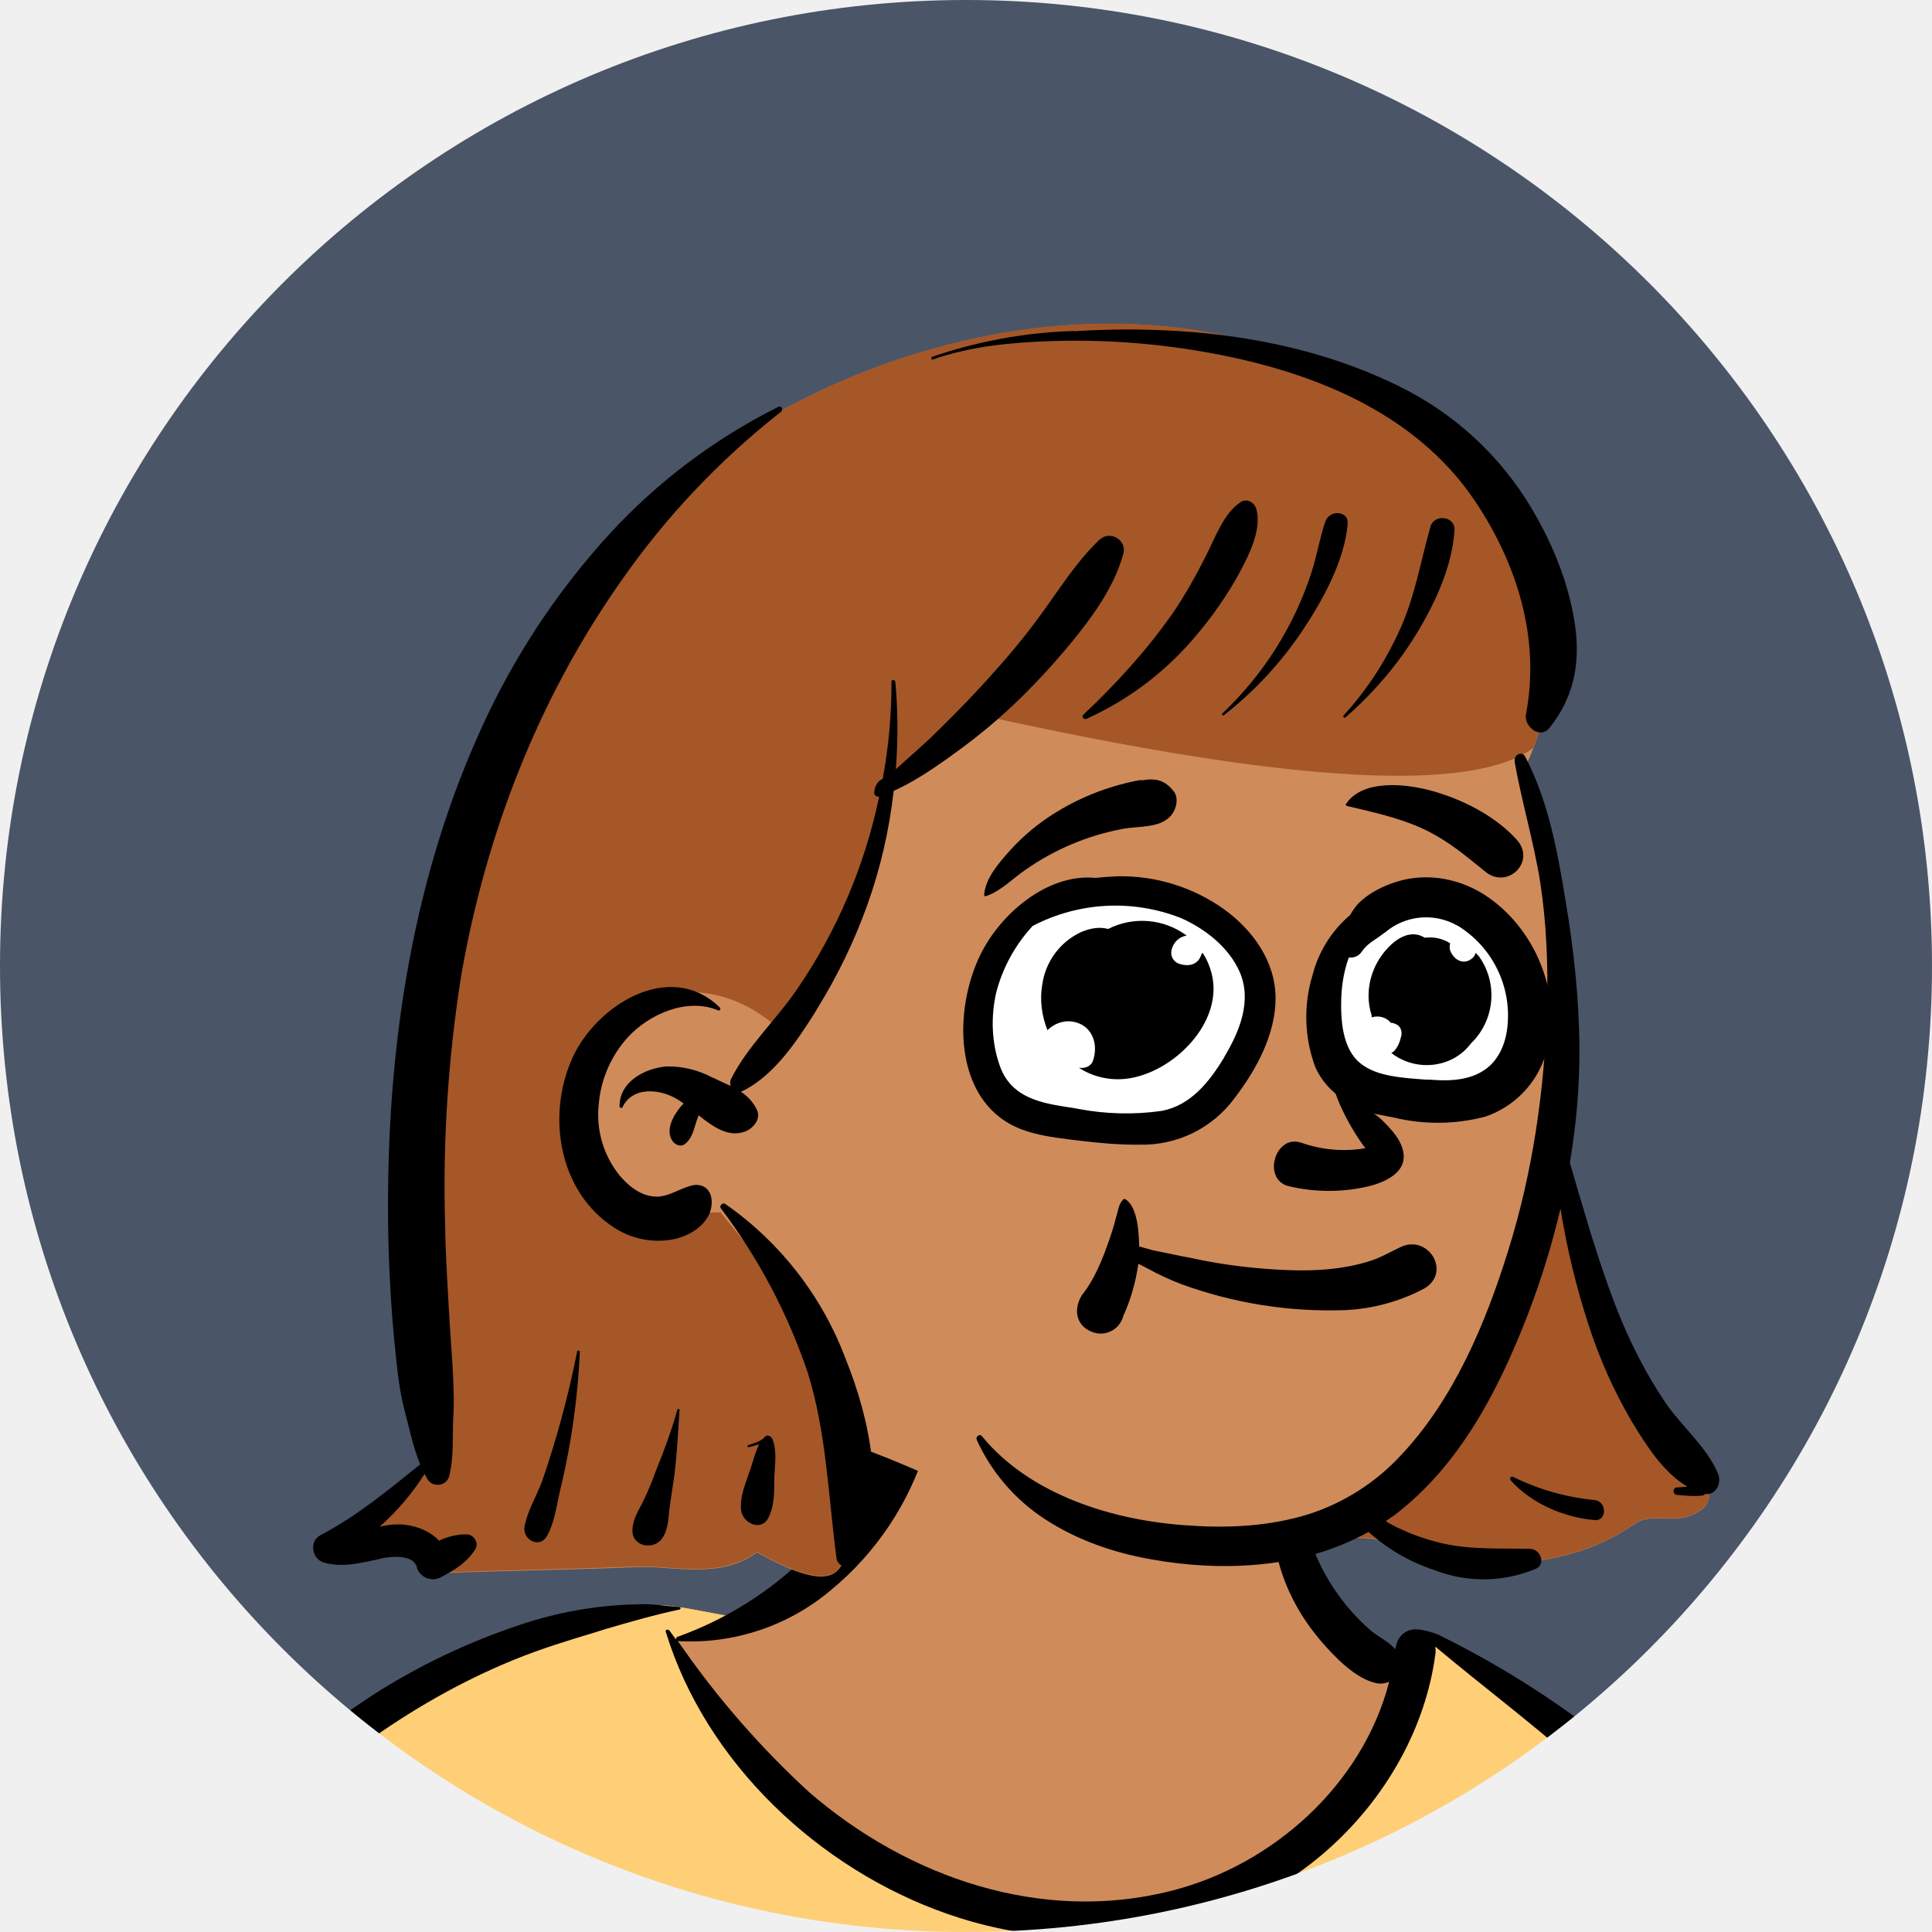
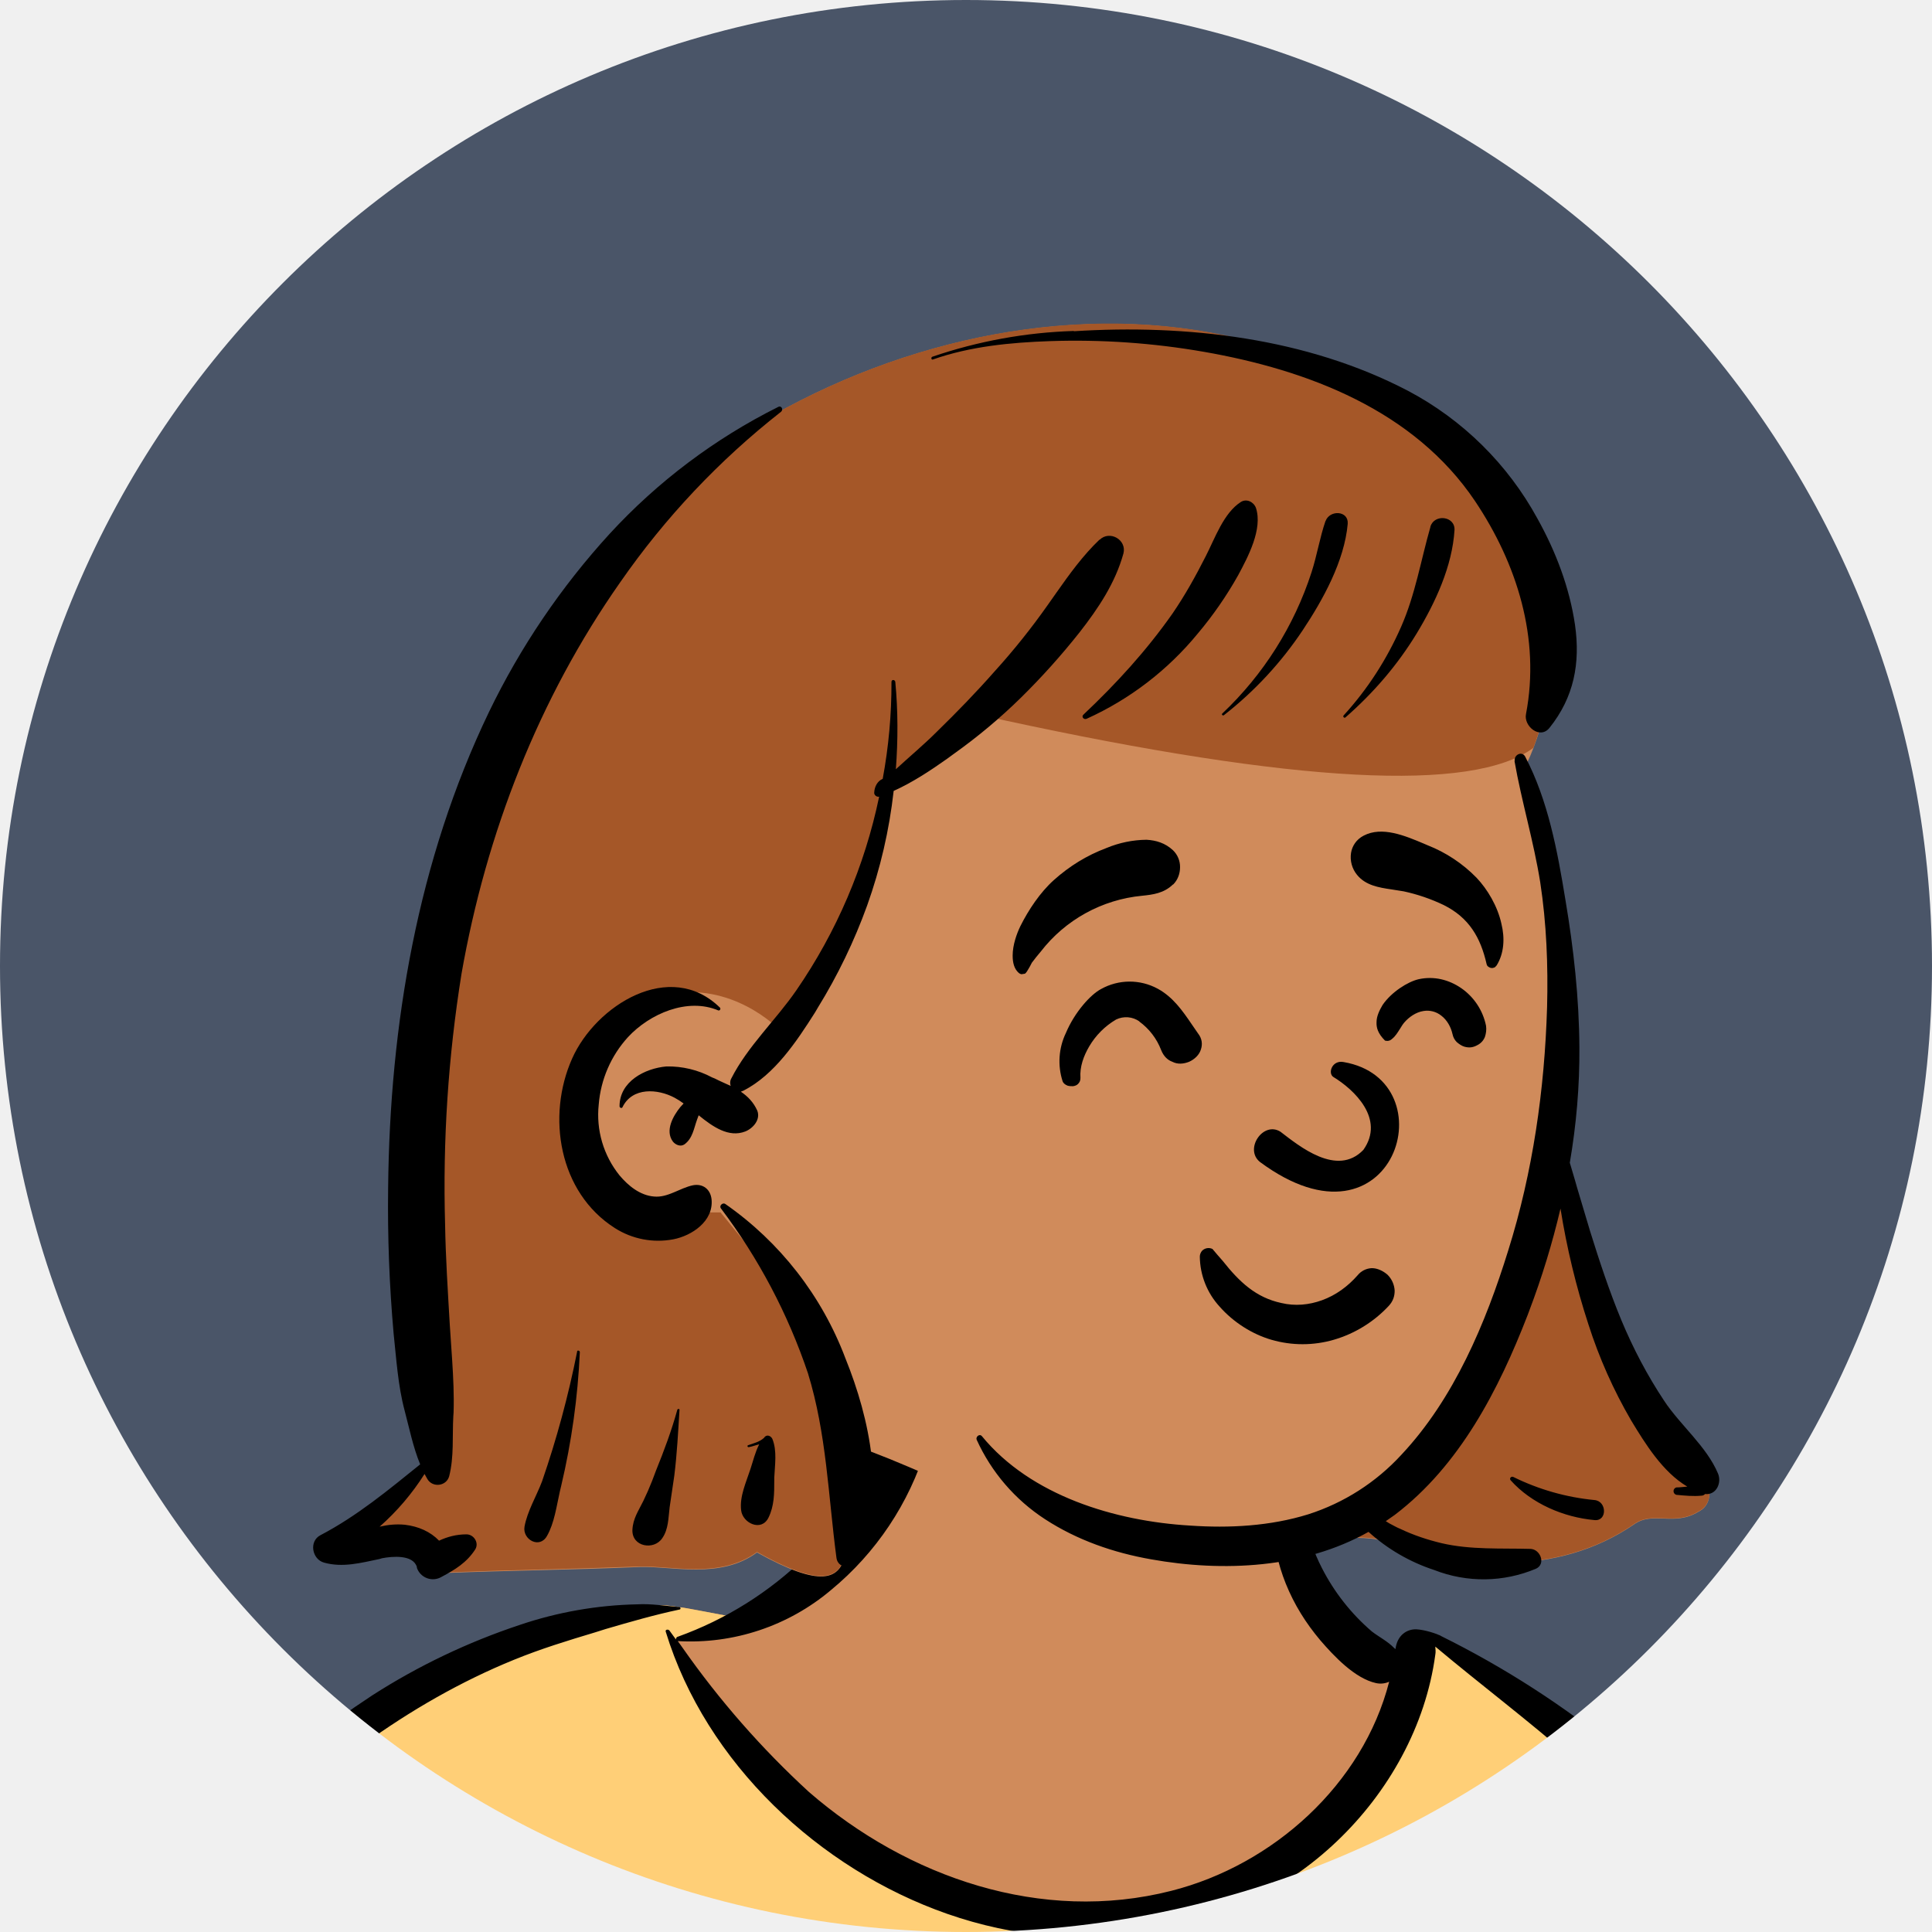
<svg xmlns="http://www.w3.org/2000/svg" viewBox="0 0 704 704" fill="none" shape-rendering="auto">
  <mask id="viewboxMask">
    <rect width="704" height="704" rx="352" ry="352" x="0" y="0" fill="#fff" />
  </mask>
  <g mask="url(#viewboxMask)">
    <rect fill="#4A5568" width="704" height="704" x="0" y="0" />
    <g fill-rule="evenodd" clip-rule="evenodd">
      <path d="M705.3 1074a2351.1 2351.1 0 0 1-15.6-101c-1-7.7-2.5-16.4 2.7-22 7.3-8 14-14.8 14.8-26.2.8-10.7-2.8-22.4-5-32.8a809.4 809.4 0 0 0-17.3-64.7c-6.6-21.7-13.9-43.2-21.3-64.6-6.9-20-13.5-40.3-22.5-59.5-17-36.5-46-63.5-81.6-81.6-9-4.5-27-20.5-36.3-24-8.5-3.4-8.5 6.3-16.9 2.6-6.7-2.9-13-6.7-16.7-13.2-4-7-14.3-16.9-15.9-25-3.3-17.4.3-32.2-12-45.3a90 90 0 0 0-41.1-23.8c-33.7-9.3-78.5-2.8-98.8 28.5-9.7 14.9-13 33-26.2 45.1-11.4 10.7-8.8 18-23.6 23.4-.9.3-23.6-4.5-24.4-4.2-16.2-3.5-31.7 6.2-46.5 11.8a325.4 325.4 0 0 0-63 32.3 399.2 399.2 0 0 0-102.3 98.5 482.5 482.5 0 0 0-76.4 161c-1.7 6.4-3.5 13-1.5 19.4 1.7 5.3 5.4 9.2 9.8 12.4 6 4.3 18 7 17.7 15.7-.1 6.6-2.4 13.5-3.5 20-1.3 7.7-2.3 15.5-3.4 23.2-4.8 35.4-8.6 71-10.3 106.6a920 920 0 0 0-.5 106c.1 2.3.8 4.5 2 6.2-1 .4-1.2 2.4.1 2.7l2.7.5a12 12 0 0 0 7 2.4l5.5.2c19.3 4 38.6 7.9 58.1 10.8 23.8 3.5 47.6 6.3 71.5 8.7 49.2 4.8 98 3.2 147.1.6a1877 1877 0 0 1 147.4-2c49.2 1.4 98.4 3.5 147.6 4.4 55 1 110-.5 164.8-5 7.5-.5 12.2-6.5 10.7-14-8.9-44.7-19-89.1-27-134Z" fill="#d08b5b" />
      <path d="m201 597.5 1.2-.4c14.5-5.7 29.6-14.8 45.4-11.4.5-.2 10.8 1.9 17.9 3.2l-6.7 7L247 598c40.7 67.1 88.8 100.7 144.3 100.7 55.5 0 97.7-33.6 126.4-100.7l4-1c.4 0 1 .2 1.5.4 9.3 3.6 27.4 19.6 36.3 24.1 35.6 18 64.5 45 81.6 81.6 8.7 18.6 15.2 38 21.8 57.5l.7 2c7.4 21.4 14.7 43 21.3 64.6 6.3 20.4 12 41 16.6 61.8l.7 2.9c2.2 10.4 5.8 22 5 32.8a29 29 0 0 1-3 10.7l-80.4 29 38.4 261.3c-35.1 1.5-70.3 2-105.5 1.3-49.2-.9-98.4-3-147.6-4.3-47.7-1.2-95.3-.7-143 1.7l-12 .6a946.3 946.3 0 0 1-139.5-1l-3.1-.3v-38.3l16.3-212.9-83-15.6-81.3-39.5a21.7 21.7 0 0 1-5.6-8.8c-1.9-6-.5-12 1-18l.5-1.3a492.8 492.8 0 0 1 76.4-161A399.3 399.3 0 0 1 138 629.7c19.8-13 40.9-23.9 63-32.3Z" fill="#ffcf77" />
      <path d="M232.2 584.6c5.1-.3 10.3.6 15.4 1 .4.1.6.8 0 .9-9 1.9-18 4.5-26.9 7.1l-3.8 1.2c-10 3-19.8 6-29.6 10-19.4 7.9-37.8 18.5-54.8 30.8C67.2 682.8 20 754.3-9.9 828.3a526 526 0 0 0-24.3 77c-.4 1.6-2 5.4-1 7 .7 1.3 3.6 2.1 5 2.9l4.5 2.3 25.2 12.9 2.3 1.1c38 18.6 78.4 34.4 121 35.5l.4-3.7a342 342 0 0 1 9.9-60c.3-1 1.6-.6 1.7.3 3 23.1 2 46.4 1 69.7-1.8 41-4.3 82.2-6.5 123.3-1.2 20.6-2.6 41-3.9 61.7-1.3 20.5-1.7 41.6-4.7 62-.6 4.6-6 7-10 6.6-4.4-.5-7.9-4.5-8-9 0-11.9 1.5-24 2.4-35.8l2.5-33.8c3.1-41.1 6.8-82.2 10.2-123.3a4771 4771 0 0 1 3.8-43.7C76.4 979.8 34.2 963-6.1 943.5c-.6 13.2-2 26.5-3.4 39.6-3.8 36.8-7.1 73.6-9.6 110.5a2254.2 2254.2 0 0 0-4.2 92.7l-.2 7c0 4.4-.5 8.5-4.3 11.7-3.7 3.3-8.9 3.5-12.6 0-5-4.6-4.2-10.9-4-17.1a1675.6 1675.6 0 0 1 1.8-47.2 1321 1321 0 0 1 10.5-109.5l2-14c3.5-26 7.5-52.7 15.5-77.9-3.1-1.5-6.2-3-9.3-4.7-5.5-2.7-11.2-5.4-16.6-8.4-4.2-2.5-7.9-5.8-9-10.8-1.4-5.5.6-11.5 2-16.9v-.4a502 502 0 0 1 26.6-80 523.2 523.2 0 0 1 67.8-117 353.8 353.8 0 0 1 88.7-83.3 239 239 0 0 1 53.8-25.7 142.6 142.6 0 0 1 42.8-7.5Zm90.1-66c6-6.5 18.1.2 15.2 8.8a108.2 108.2 0 0 1-34.7 52A79.4 79.4 0 0 1 247 598l1.7 2.4a321.1 321.1 0 0 0 46.1 52.6c36 31.2 84.8 48 132 36 37.1-9.4 69.8-38.8 79.4-76.2-1.3.6-3 .9-4.8.5-7.7-1.7-15.3-9.8-20.3-15.6-5.3-6.3-9.5-13-12.6-20.7-5.6-14-7.4-32.1.3-45.7 1-1.7 3-.7 3.3 1l.3 2.5c1.5 12.7 3.3 25 9.3 36.6a76 76 0 0 0 18.2 23.1c2.6 2 5.8 3.6 8.1 6l.5.4c.6-5 4.1-7.3 7.6-7.2 3.3.2 7.3 1.6 8.8 2.3l.1.1a341 341 0 0 1 65.1 42 259 259 0 0 1 88.4 129c7.5 25.3 11.8 51.4 16.3 77.4l2.8 16c4.2 23.9 8.9 48.4 18.4 70.7 2.5 5.7.6 11.1-5.5 13.4A1493 1493 0 0 1 688 953c3.7 16 6 32.5 8.7 48.5 6 34.1 13.2 68 19.4 102 3.2 17.5 6.1 35 9.3 52.3l4.7 25.2 2.4 13.6.1.7c.5 2.4 1 4.9.4 7.3-.8 2.7-2.9 4.6-4.8 6.6-1.6 1.6-3.8 1.6-5.7.7l-.7-.3c-3.4-1.6-6-3.2-7.3-7-.7-2.5-1-5.2-1.5-7.7a3535.6 3535.6 0 0 1-7.8-43.6l-1.6-9.1c-5.2-31.4-10.2-62.9-12.8-94.5-1-14-2.3-28.1-3.5-42.2l-.9-10.5c-1.1-13.3-2.5-27-2.7-40.5l-4.5 1.6L657 964c-5.5 2-12.5 6-18.4 5.2-2.9-.3-5-1.2-6.8-2.9 2 28.8 4.8 57.4 8.5 86a1965.7 1965.7 0 0 0 22 135c.6 3.2 1.4 6.4 1.9 9.6.5 3.7-.5 5.9-2.5 9-1.7 2.4-5 3.7-7.8 2-3.6-2.3-5.5-4.3-6.5-8.4-1-3.7-1.6-7.6-2.3-11.4a1654.2 1654.2 0 0 1-11.4-65.2c-7.8-52-12.7-104.4-15.2-156.8a1388 1388 0 0 1-1.4-77.8c0-13.3.5-26.6 1.4-39.9 1-13.4 3-26.5 4.8-39.8 0-.5.7-.5.7 0 .8 14.9 2.1 29.8 2.8 44.7.6 14.3.9 28.5 1.4 42.8.6 18.7 1.5 37.5 2.7 56.2a9.6 9.6 0 0 1 8.5-3.1c4.7-1 9.7-3.4 14.1-5l16.8-5.5 26.4-8.7a679 679 0 0 1-18-80.8l-2-12.3c-4-24.2-8.5-48.5-15.8-72a229.8 229.8 0 0 0-34.8-68.2 370.2 370.2 0 0 0-52.7-55.3C557 627 539.7 614 523 600c.1.9.2 2 0 3-3.5 25.9-17 50-35.8 67.9-37.7 36-93.6 43.4-142 26.5-46.7-16.3-88-55-102.6-102.8-.3-.8.8-1 1.3-.5l2.4 3.3c0-.4.2-.9.7-1a129 129 0 0 0 46.6-29.2 100.2 100.2 0 0 0 21.3-33.3l.4-1c1.7-5 3.2-10.2 7-14.2Z" fill="#000" />
    </g>
    <g transform="matrix(.99789 0 0 1 156 62)">
      <g fill-rule="evenodd" clip-rule="evenodd">
        <path d="M431.6 424.8c-4-5.8-13.5-48.4-19.6-55 .5-25 7.4-112-12.4-151.2 4.2-4.2 15.3-40.5 12.4-54.3 9.4-28.8-50.7-74.5-73.5-86.8C232.2 20.5 78.3 83.4 30 188.9 1 252.5.4 323.6-2.8 392c-.4 14.7-1.8 29.5-1.8 44 2.1 13 12.3 26 4.6 36.7-8.5 5.9-25.8 20.3-18 28.4 4.4 3.8 11.6 1.6 16.5 5.2 2.5 1.4 4 4.4 7 4.9 26.5-1 45.2-1.1 71.8-2.2 11.7-.4 29.4 4.6 42.8-5.3 46.8 26 27.2-11.7 36.7-38.5 28.7 9.7 86 40.7 116.7 41.7 25 3.1 48.3-11.4 72.8-8 30.4 11.2 66.1 13.7 94-5.4 7-5 14.7.8 23.5-4.6 17-8.2-23.6-55-32.2-64Z" fill="#d08b5b" />
        <path d="M30 189C78.3 83.3 232.2 20.4 338.5 77.4c22.8 12.3 82.9 58 73.5 86.8 2.2 10.4-3.7 33.7-8.4 46.3-22.2 16.4-86.8 13-194-10.2l-4.1-.9-36.7 21.7-15 56.5c-10 10-18.2 22.2-24.5 36.6 0 0-15-16.6-37.5-14.5A95.6 95.6 0 0 0 59.5 320c-6.7 7.2-6.8 23.3-.4 48.3l.4 1.5 32.3 10h15l41 50.2 6 51.7c-1.3 22.6 3.8 42.7-33.7 21.8-13.4 9.9-31.1 5-42.8 5.3-26.6 1-45.3 1.2-71.9 2.2-2.9-.5-4.4-3.5-7-5-4.8-3.5-12-1.3-16.5-5-7.7-8.2 9.6-22.6 18.1-28.5 7.7-10.7-2.5-23.8-4.6-36.6 0-14.6 1.4-29.4 1.8-44l.3-6.2C.5 319.3 1.9 250.6 30 189Zm373 204.5 9.4-35.4-.2 5.3-.2 6.5c6.1 6.5 15.7 49 19.6 55l.9.9c10.1 10.9 47.8 55 31.3 63-8.8 5.4-16.5-.4-23.5 4.6-27.9 19.1-63.6 16.6-94 5.3-3.6-.5-7.1-.6-10.6-.4l-1.5-4.6 33.3-28.6 35.6-71.6Z" fill="#a55728" />
        <path d="M396.8 215.3c-.4-2.2 2.6-3.8 3.8-1.6 8.4 16 11.8 34.5 14.7 52.2 3 17.8 5 35.7 5.1 53.8.1 14-1.1 28-3.5 42l.3 1 1.6 5.4.8 2.8 4.7 15.7c3.4 10.9 7 21.8 11.4 32.4 4.3 10.3 9.5 20.2 15.7 29.5 6 9 15.4 16.5 19.6 26.4 1.5 3.5-.7 8-4.7 7.5-.3.3-.7.6-1.3.6-3 .3-6 0-9.2-.3a1.4 1.4 0 0 1 0-2.7c1.4 0 2.7-.2 4-.3-9-5.3-15.4-15.7-20.5-24.1a176 176 0 0 1-15.6-35 274.8 274.8 0 0 1-10.2-42.2 294 294 0 0 1-11.4 37.2l-.6 1.6C390.9 444.5 376.7 472 353 490l-3.3 2.3 1.3.8c1.4.7 2.7 1.5 4 2 4.8 2.3 10 4 15 5.2 10.7 2.5 21.8 1.8 32.6 2.1 3.6.2 5.6 5.5 2 7.2a49.4 49.4 0 0 1-37.2.5 66.7 66.7 0 0 1-24-13.9c-23.7 13.3-53.1 14.7-79.4 10-13.7-2.4-27-7-38.7-14.6a68.2 68.2 0 0 1-25-29c-.4-1 1-2.3 1.9-1.3 17.9 21.8 48.8 31 76 32.6 14.4 1 29.3.2 43.2-4.1a78.8 78.8 0 0 0 34-21.7c19.2-20.4 30.8-48 39-74.4 9-28.6 13.3-58.7 14.2-88.7.4-15.2-.2-30.5-2.5-45.5-2.4-15-6.8-29.4-9.4-44.2Zm-269-129c1.2-.7 2.1 1 1 1.8a286.7 286.7 0 0 0-58.6 62c-29.9 42.5-49 91.6-58 142.7a486.9 486.9 0 0 0-6 91.4c.2 12 1 24.2 1.7 36.3l.9 13.4c.4 6.3.7 12.5.5 18.8l-.1 1.4c-.4 7.3.3 14.7-1.5 21.8-1 3.7-6.1 4.3-8 1l-1-1.8a89.3 89.3 0 0 1-16.4 19.2c3-.7 6-1 9.2-.7 5 .6 9.3 2.5 12.5 5.8 3-1.4 6.3-2.3 10-2.3 2.7 0 4.7 3.1 3.2 5.5-3.1 4.8-7.4 7.4-12.3 10a6.2 6.2 0 0 1-9-3.3v-.3c-1.4-4.6-9-3.9-12.7-3.2l-1 .3c-6.8 1.4-13.4 3.2-20.2 1.3-4.4-1.2-5.6-7.8-1.3-10 13.4-7 24.7-16.4 36.4-25.8-2.6-6.3-4-13.3-5.7-19.7-2.4-9-3-18.7-4-28a522 522 0 0 1-2-53c.6-59.6 10.8-119.4 36.8-173.4a270.8 270.8 0 0 1 44.1-65 212.9 212.9 0 0 1 61.5-46.2Zm-20.9 292c-.7-1 .7-2.2 1.6-1.6a120.3 120.3 0 0 1 43.9 56.3c9 22.2 14.6 49.4 5.7 72.6-1.4 3.7-8.3 5-9 0-3-22.6-3.6-45.2-10.4-67.2a211.8 211.8 0 0 0-31.8-60.1ZM91 451.7c.1-.4.8-.4.8 0-.5 8-.9 16-1.9 24l-1.7 11.5c-.5 4-.4 8-2.7 11.3-3 4.5-11.1 3.2-10.9-3 .2-4.2 2.2-6.9 4-10.6a102 102 0 0 0 3.2-7.3l1.4-3.7c3-7.4 5.7-14.6 7.8-22.2Zm-36.6-21.2c0-.6 1-.4 1 .2a261.5 261.5 0 0 1-6.8 48.7l-.5 2.1c-1.2 5.3-2 11.5-4.7 16.2-2.7 4.8-9 1.3-8.2-3.4 1-5.6 4.4-11.2 6.4-16.5a357 357 0 0 0 12.8-47.2Zm68.3 31.4.2-.3c1-1 2.3-.3 2.8.7 1.8 4.4.9 9.6.7 14.2v1c0 4.8 0 9.2-2.1 13.5-2.6 5.3-9.5 2-10-2.7-.6-5 1.8-10.1 3.4-15 1-3 1.7-6.1 3.2-9-1.3.3-2.5.8-3.7 1-.6.2-.8-.6-.3-.7 2-.7 4.2-1.2 5.8-2.7Zm272.6 15.5c-.6-.7.2-1.6 1-1.2a85.7 85.7 0 0 0 29.6 8.4c4.6.4 4.7 7.8 0 7.3-11.2-1-23-6-30.6-14.5ZM52.6 323.7c8.6-19.3 35.7-36.4 54-18.5.3.4 0 1.1-.6 1-11.3-4.8-25.1 1.2-33 9.7a41.3 41.3 0 0 0-10.7 24.6 35.1 35.1 0 0 0 7.6 25.8c3.2 3.8 7.5 7.3 12.6 7.7 5 .5 9.4-3.1 14.2-4.1 3.7-.7 6.4 1.5 6.8 5.1.8 8-7.2 13.3-14 14.6a29.5 29.5 0 0 1-21.3-4.1c-20.5-13-25-40.8-15.6-61.8Zm192.6-189c3.7-3.6 10 0 8.7 5-3 10.8-9.2 20-16 28.7a258.7 258.7 0 0 1-21.4 23.8 201.8 201.8 0 0 1-24.4 20.4l-2.6 1.9c-6.1 4.3-12.6 8.6-19.5 11.7a184.5 184.5 0 0 1-9.7 41.8 201 201 0 0 1-18 37.2l-1 1.7c-6.8 10.7-14.8 22.7-26.1 28.5l-1 .4c2.5 1.7 4.6 3.8 6 6.9 1.3 3.3-1.6 6.5-4.4 7.6-6 2.3-11.7-1.6-17-5.9l-.6 1.6c-1.2 3.3-1.6 6.8-4.6 9-1.5 1-3.3.1-4.2-1-3-4 .1-9.4 2.7-12.6l1.2-1.3A27 27 0 0 0 90 338c-6.2-3.3-15.4-3.9-19 3.4-.2.6-1.1.3-1.1-.3 0-9 9.2-13.8 17.1-14.5a34 34 0 0 1 16.7 4l1 .4c1.9 1 3.9 1.8 5.8 2.7-.3-.8-.3-1.8.2-2.7 6-11.8 16.3-21.3 23.8-32.2a193.8 193.8 0 0 0 30.2-70.5c-.9.2-1.9-.6-1.8-1.5.1-2.2 1.2-4.2 3.1-5a190 190 0 0 0 3.2-35.3c0-1 1.3-.9 1.4 0 1 10.5 1 21.2.2 31.8 5-4.6 10.3-9 15-13.7 7.3-7.1 14.4-14.4 21.1-22 7-7.7 13.4-15.7 19.4-24.2l3.1-4.4c4.8-6.8 9.7-13.6 15.8-19.4Zm-9.4-76c41.1-2.6 85 2.4 122 21.7a115 115 0 0 1 47.3 46.6c6.7 12 11.7 25.1 13.7 38.7 2 14-.4 26.4-9.3 37.5-3.5 4.4-9.5-.6-8.6-5 5.3-27.6-3.3-54.8-18.6-77.6-22.3-33.1-61.1-47.8-99-54.4a273.8 273.8 0 0 0-56.2-3.9c-14.4.5-29.1 1.9-42.8 6.7-.5.2-.8-.7-.2-1a177 177 0 0 1 51.7-9.4Zm61 62.2c2.1-1.3 4.7 0 5.5 2.2 2.5 7.7-2.9 17.8-6.5 24.5a137 137 0 0 1-14.7 21.2 112.2 112.2 0 0 1-40.6 31.1c-1 .5-2.1-.7-1.2-1.5 12-11.3 23-23.3 32.5-36.8 4.6-6.7 8.5-13.7 12.2-21 3.3-6.4 6.5-15.7 12.8-19.7Zm69.2 9c1.4-4.7 9-3.9 8.8 1.2-.8 13.2-7 26.5-13.8 37.7-7 11.5-15.8 21.7-26 30.6-.4.4-1.1-.2-.7-.7 8.8-9.6 15.8-20.5 21-32.3 5.2-11.8 7.2-24.2 10.7-36.4Zm-38.3-2c1.5-4.2 8.5-3.9 8.1 1-1.2 13.5-9 27.6-16.4 38.7a132.6 132.6 0 0 1-28.8 31c-.4.3-1-.2-.6-.6a123 123 0 0 0 32.6-51.5c2-6.2 3-12.6 5.1-18.7Z" fill="#000" />
      </g>
    </g>
    <g transform="translate(315 248)">
-       <g fill-rule="evenodd" clip-rule="evenodd">
-         <path d="M95 163c26.5 0 48-18.8 48-42s-21.5-42-48-42-55.2 18-55.2 41.2c0 9.9 7.8 27 14.2 34.2 8.8 9.8 25.7 8.6 41 8.6ZM209.3 155c20.2 0 36.7-17 36.7-38s-16.5-38-36.7-38C189 79 167 95.3 167 116.3c0 8.9 6 24.4 10.9 31 6.7 8.7 19.7 7.7 31.4 7.7Z" fill="#fff" />
-         <path d="M94.3 189c.2-.1.6-.2.8 0 4.4 2.7 4.9 12 5 17.2l5.1 1.4 10.7 2.2 2.7.5c9 2 18 3.3 27.1 4 8.8.7 18 1 26.7-.2 3.8-.5 7.6-1.3 11.2-2.4 4.3-1.3 7.8-3.4 11.8-5.3 10-4.7 18.5 9 8.8 15a68 68 0 0 1-29.2 8 157.6 157.6 0 0 1-59.9-9.6 107 107 0 0 1-12.2-5.7l-1.1-.6-2-1a70 70 0 0 1-5.5 19.1 8.5 8.5 0 0 1-11.7 5.6c-6-2.5-6.4-9-3-13.8l.2-.2c4-5.2 6.7-11.8 8.9-18 1.1-3.1 2.2-6.4 3-9.7.8-2.3.8-4.7 2.6-6.4Zm153.9-52.7a34.7 34.7 0 0 1-22 22.6 68.2 68.2 0 0 1-33.4.3l-7.2-1.4c2 1.2 3.7 3 5.3 4.7 2.5 2.7 4.7 5.6 5.4 9 .7 3.3-.4 5.8-2.3 7.7-3 3-7.8 4.6-11.8 5.4a63 63 0 0 1-27.3-.3 6.9 6.9 0 0 1-4.8-3.4 9 9 0 0 1-.5-6.6 9 9 0 0 1 3.8-5.4c1.6-1 3.6-1.2 5.8-.5a46.6 46.6 0 0 0 23.3 2 84.6 84.6 0 0 1-9.3-16 84.3 84.3 0 0 1-1.5-3.8l-.4-.4a26.7 26.7 0 0 1-7-9.3 52.4 52.4 0 0 1-1-33.7A42.6 42.6 0 0 1 177 85.4a22 22 0 0 1 2.8-4c3.8-3.9 9-6.5 14.1-8.1 11.5-3.6 24-1 33.6 5.8 9 6.3 16 15.8 19.7 26.3 3.6 10 4.3 20.8 1 31Zm-155.7-65a64.8 64.8 0 0 1 38.5 12c10.5 7.6 18.8 19 18.8 32.5 0 13.1-7 26-14.9 36.3a41.6 41.6 0 0 1-34.5 17c-7.5.1-15-.6-22.5-1.5l-4-.5c-5.4-.7-11-1.5-16.2-3.4-24.7-9-25.5-41.4-16.3-62 7-16 25-31.6 42.8-29.8 2.7-.3 5.5-.5 8.3-.6Zm23 15.3a65.1 65.1 0 0 0-54.2 2.8A56.8 56.8 0 0 0 48 113.7c-2 8.9-1.7 18.3 1.4 26.9 3.8 10.4 13 13 23.2 14.6l3.9.6 1.6.3a92.6 92.6 0 0 0 30.2.7c10.6-2 17.4-10.6 22.7-19.4l.2-.4c5.5-9.2 10.1-20.4 5.5-30.9-4-9-12.5-15.6-21.2-19.5Zm100.4 2.6a23 23 0 0 0-26.1 2.5l-1 .7c-2.7 2.1-5.3 3.2-7.4 6.1l-.3.4c-1 1.6-3 2.2-4.6 2-2 5.4-2.8 11.3-2.8 17v1.6c.1 6.8 1.3 15.1 6.7 19.7 4.9 4.2 12.3 5.2 19 5.8l5 .4h1.4c7 .6 14.6.4 20.4-3.7 5.1-3.6 7.5-9.7 8.1-15.7A38.4 38.4 0 0 0 216 89.2ZM88.8 90.5a27.3 27.3 0 0 1 28.6 2.4 8 8 0 0 0-2.1.7c-1.8 1-3 2.7-3.4 4.6-.5 2.2.7 4.3 2.8 5 1.9.6 4.1.8 5.8-.3 1-.6 1.6-1.4 2-2.4v-.1l.1-.1a12 12 0 0 0 .3-.8l.3-.3c1.5 2.2 2.6 4.8 3.3 7.5 4.6 18-14.3 36.5-31.2 38.4-6.4.7-12.2-.9-17-3.9v-.1c2 .3 4.3-.5 5-2.7 1.9-5.5 0-12-6-13.8-3.9-1.2-7.9.1-10.6 2.8-2.1-5.2-2.9-11-1.9-16.7a24.9 24.9 0 0 1 14-19c3.7-1.6 7-2 10-1.2Zm98.7 11 .3-.4c2.9-4.4 8.4-9.9 14.1-8.4.8.2 1.6.6 2.3 1a14 14 0 0 1 9.2 2v.2c-.3 1.1-.2 2.1.3 3.1.6 1.1 1.3 2.1 2.4 2.7.7.5 1.6.7 2.4.7 1.2 0 2.3-.6 3.2-1.4.5-.5.8-1.1 1-1.8l1.3 1.4a24.4 24.4 0 0 1-2 30.6l-1 1c-3.2 4.3-8.1 7.2-14 7.8a21 21 0 0 1-15-4.3l1-.7a9.8 9.8 0 0 0 2-3.4l.1-.3.2-.6v-.2c.8-1.9.5-4-1.3-5.2h-.2a4 4 0 0 0-2-.6c-1.8-2.2-4.5-2.7-7-2v-.8l-.1-.3c-2-6.5-1-13.9 2.8-20Zm-86.8-65.2h.6c5-.8 8.3 0 11.5 4.2 1.5 2 1 5 0 7-3.4 6.7-12.8 5.3-19 6.6a90.4 90.4 0 0 0-34.9 14.7c-4.8 3.2-9.2 8-14.8 9.8-.2 0-.5-.2-.5-.4.4-6.3 5.7-12.1 9.7-16.6A76.5 76.5 0 0 1 69.8 48a89.3 89.3 0 0 1 30.9-11.8Zm74.8 8.6c6.1-9 21.5-7.3 30.6-4.9 11.3 3 23.7 9.2 31.6 18 7.2 8-3.5 18.3-11.5 11.6l-2.2-1.8-1.4-1.1c-6.1-5-12.2-9.6-19.7-13-8.8-3.9-17.8-5.8-27-8-.4 0-.7-.5-.4-.8Z" fill="#000" />
-       </g>
+       <path fill-rule="evenodd" clip-rule="evenodd" d="M171 240.2a40.7 40.7 0 0 1-22.7 0c-6.9-2-13.8-6.3-18.9-12.1a27.4 27.4 0 0 1-7.2-18.2c0-.8.3-1.4.7-2a3.3 3.3 0 0 1 3.9-.8 174.4 174.4 0 0 0 3.7 4.3c6.1 7.7 12.1 13.4 21.4 15.4 5 1.2 10.1.7 14.8-1 5-1.8 9.4-5 13-9.1a7 7 0 0 1 5.2-2.6c2 0 4.1 1 5.7 2.4a8.8 8.8 0 0 1 2.6 5.8c0 1.9-.5 3.8-2.2 5.6a44.3 44.3 0 0 1-20 12.3Zm-.2-95.8c7.6 4.6 19 15.3 11 26.6-9.6 10-23.4-1.4-30.2-6.6-6.3-4-13.3 6.3-7.5 11 49 36.3 69-29.8 30.5-36.4-4.2-.8-5.8 4-3.8 5.4Zm-70.6-20.2a8.4 8.4 0 0 0-8.5-.7 27.5 27.5 0 0 0-9.8 9.8c-2 3.4-3.5 7.4-3.2 11.5 0 1-.3 1.6-.9 2.2-.4.4-1 .7-1.8.8-.6 0-1.3 0-2-.2-1-.4-1.6-1-1.8-1.6a23.8 23.8 0 0 1 1.2-17.6c3.2-7.6 9-14 12.8-16a21.4 21.4 0 0 1 20.7-.1c5.5 3 9 8 12.4 13l2.2 3.2c1.6 2 1.7 4.1 1.1 5.9-.6 2-2.3 3.6-4.3 4.5-2 .8-4.2 1-6.1 0-1.7-.6-3.2-2-4.1-4.3a23.1 23.1 0 0 0-8-10.4Zm123.2 8.6c-1.6.9-3 1.1-4.8.6-1-.3-2-1-2.8-1.7a5.6 5.6 0 0 1-1.5-2.8c-.6-2.7-2-5.2-4.1-6.8a8.2 8.2 0 0 0-6.5-1.7c-2.7.4-5.3 2.2-7 4.2-.6.7-1 1.4-1.5 2.2-.9 1.4-1.7 2.8-3 3.8-.4.4-1 .7-1.7.7l-.8-.1c-2.7-2.7-3.2-4.8-3.1-6.8 0-2 1-4.2 2.2-6.2 3.2-4.7 9.2-8.5 13.2-9.4 5.6-1.2 11 .2 15.5 3.3a22 22 0 0 1 9 13.7c.2 1.4 0 2.8-.4 4a5.6 5.6 0 0 1-2.7 3Zm-111-58.5c-3.3 3.2-7.3 3.7-11.2 4.1a53 53 0 0 0-37 20.4 74.6 74.6 0 0 0-3.2 4 28 28 0 0 1-1.5 2.7c-.5.9-.8 1.1-1 1.3l-1.3.2a2 2 0 0 1-1-.5c-1.7-1.5-2.2-3.8-2.2-6.3 0-3.9 1.5-8 2.8-10.7 3-6 7.2-12.3 12.2-16.8 5.7-5.1 12-9 19.2-11.7a39 39 0 0 1 14.6-3c3.5.2 6.8 1.2 9.6 3.8A8.4 8.4 0 0 1 115 68c0 2.3-.8 4.6-2.5 6.3Zm117.8 29.6c-.2.4-.5.6-.8.7a2 2 0 0 1-2-.3c-.4-.2-.6-.6-.7-1-2.2-9.7-6.4-16.9-15.6-21.5a66 66 0 0 0-14.6-5l-4.4-.7c-4.8-.7-9.5-1.5-12.6-5.3a10.2 10.2 0 0 1-2.2-8c.4-2.5 1.9-4.9 4.6-6.3 6.7-3.5 15 0 21.9 2.9l1.4.6A51 51 0 0 1 223 71.8c4 4.2 7.7 10.4 9.1 16.8 1.3 5.3 1 10.8-1.8 15.3Z" fill="#000" />
    </g>
    <g transform="translate(279 400)" />
    <g transform="translate(179 343)" />
    <g transform="translate(203 303)" />
  </g>
</svg>
